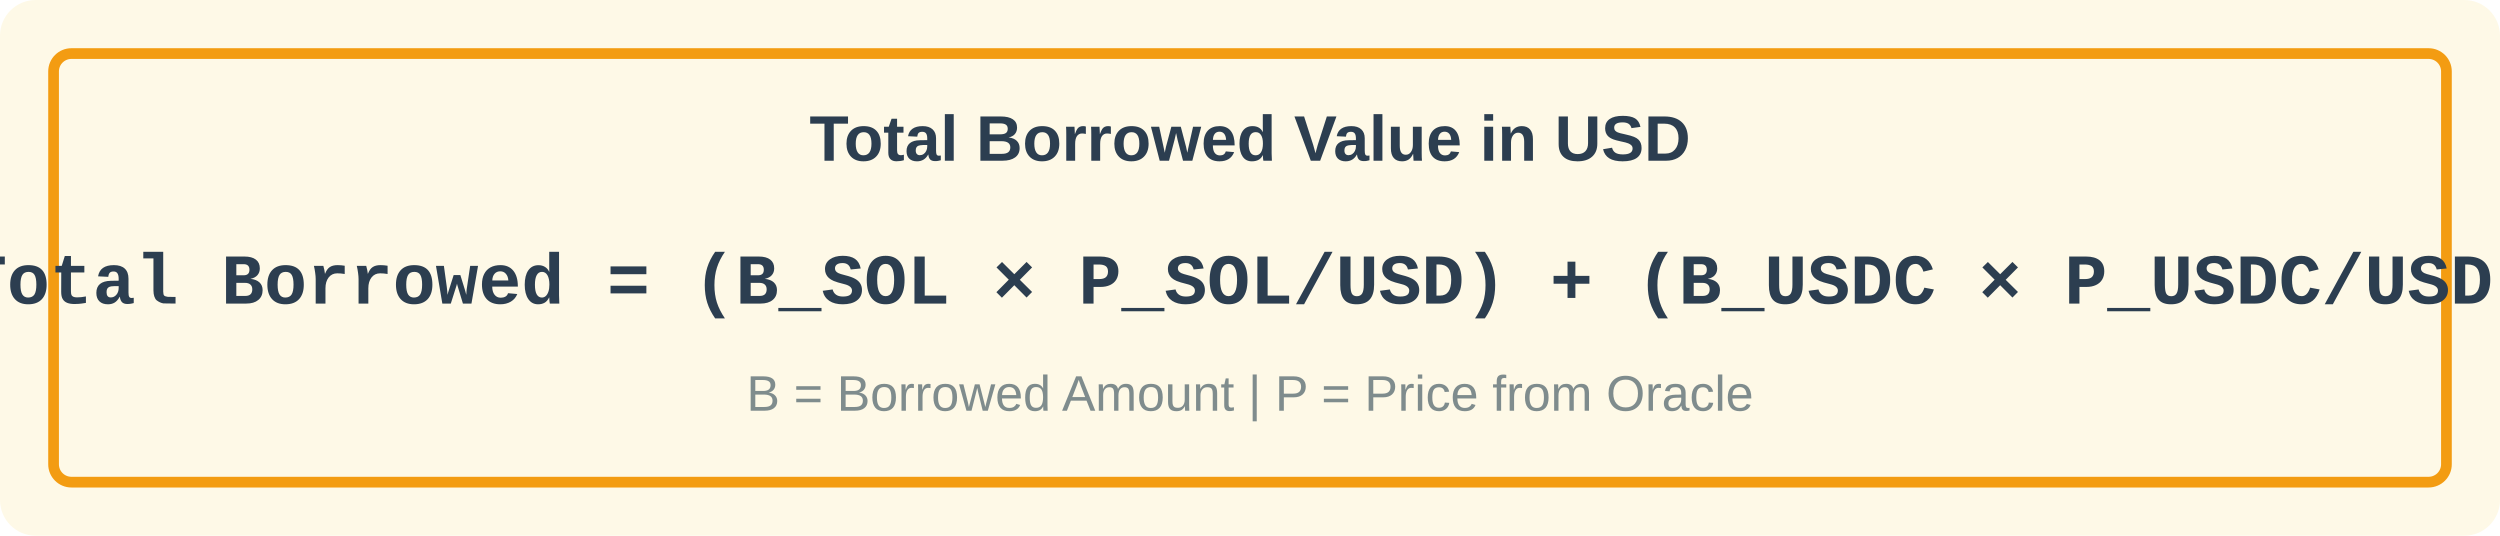
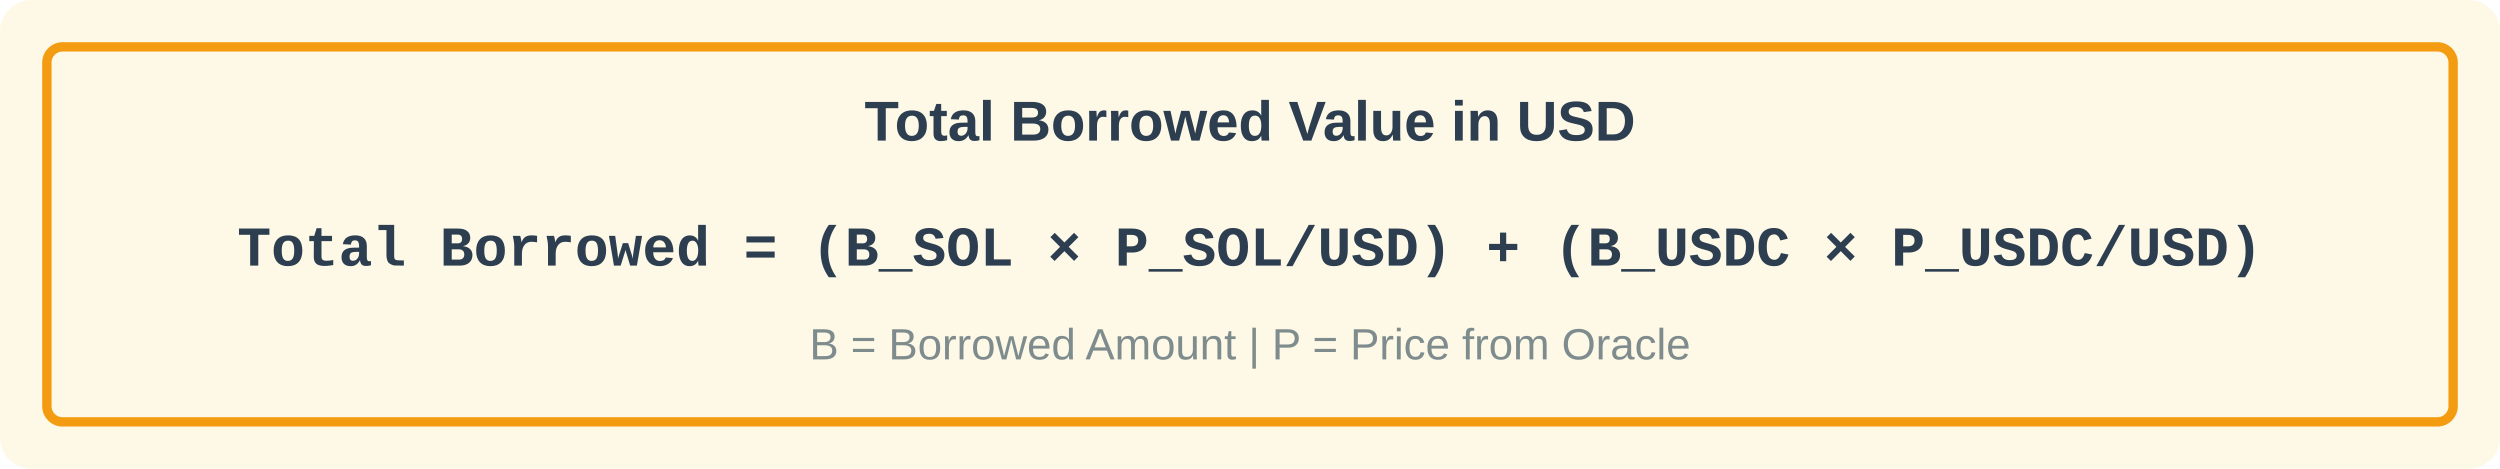
- <svg xmlns="http://www.w3.org/2000/svg" width="700" height="150" viewBox="0 0 700 150">
+ <svg xmlns="http://www.w3.org/2000/svg" width="800" height="150" viewBox="0 0 800 150">
  <defs>
    <style>
      .title { font-family: 'Arial', sans-serif; font-size: 18px; font-weight: bold; fill: #2c3e50; }
-       .formula { font-family: 'Courier New', monospace; font-size: 20px; fill: #2c3e50; font-weight: bold; }
+       .formula { font-family: 'Courier New', monospace; font-size: 18px; fill: #2c3e50; font-weight: bold; }
      .label { font-family: 'Arial', sans-serif; font-size: 14px; fill: #7f8c8d; }
    </style>
  </defs>
-   <rect width="700" height="150" fill="#fef9e7" rx="10" />
-   <rect x="15" y="15" width="670" height="120" fill="none" stroke="#f39c12" stroke-width="3" rx="5" />
-   <text x="350" y="45" text-anchor="middle" class="title">Total Borrowed Value in USD</text>
-   <text x="350" y="85" text-anchor="middle" class="formula">Total Borrowed = (B_SOL × P_SOL/USD) + (B_USDC × P_USDC/USD)</text>
-   <text x="350" y="115" text-anchor="middle" class="label">B = Borrowed Amount | P = Price from Oracle</text>
+   <rect width="800" height="150" fill="#fef9e7" rx="10" />
+   <rect x="15" y="15" width="770" height="120" fill="none" stroke="#f39c12" stroke-width="3" rx="5" />
+   <text x="400" y="45" text-anchor="middle" class="title">Total Borrowed Value in USD</text>
+   <text x="400" y="85" text-anchor="middle" class="formula">Total Borrowed = (B_SOL × P_SOL/USD) + (B_USDC × P_USDC/USD)</text>
+   <text x="400" y="115" text-anchor="middle" class="label">B = Borrowed Amount | P = Price from Oracle</text>
</svg>
